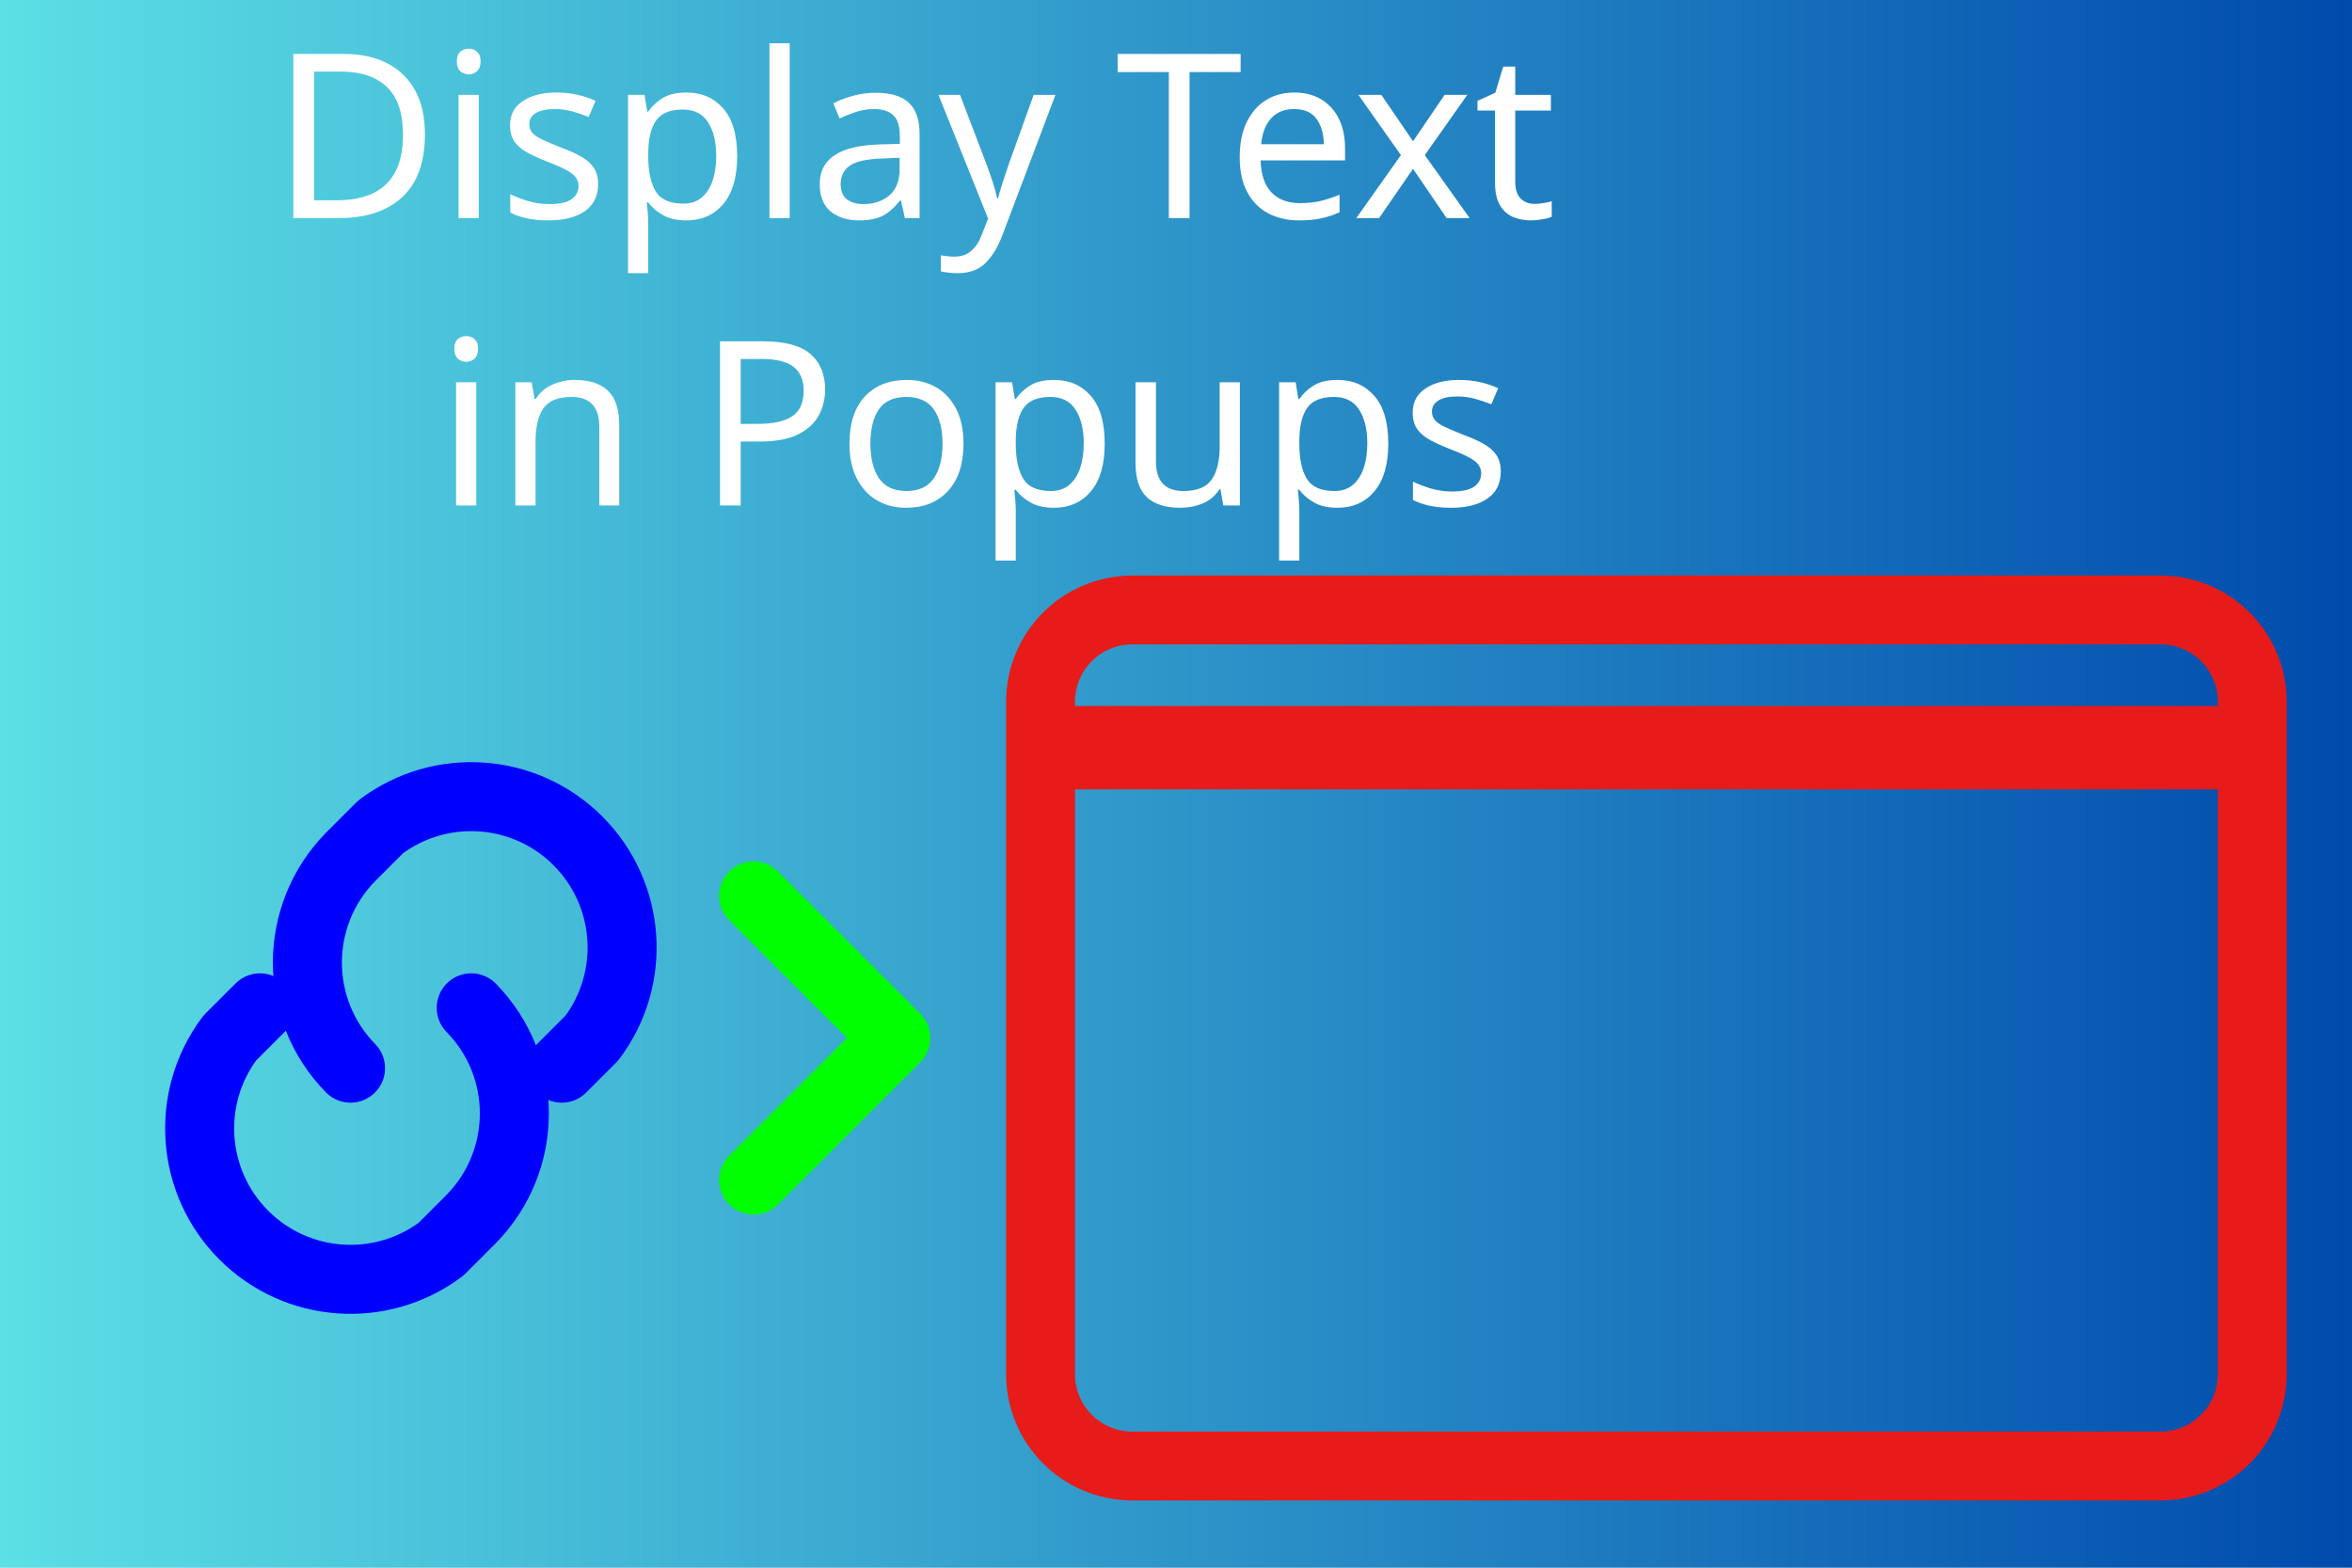
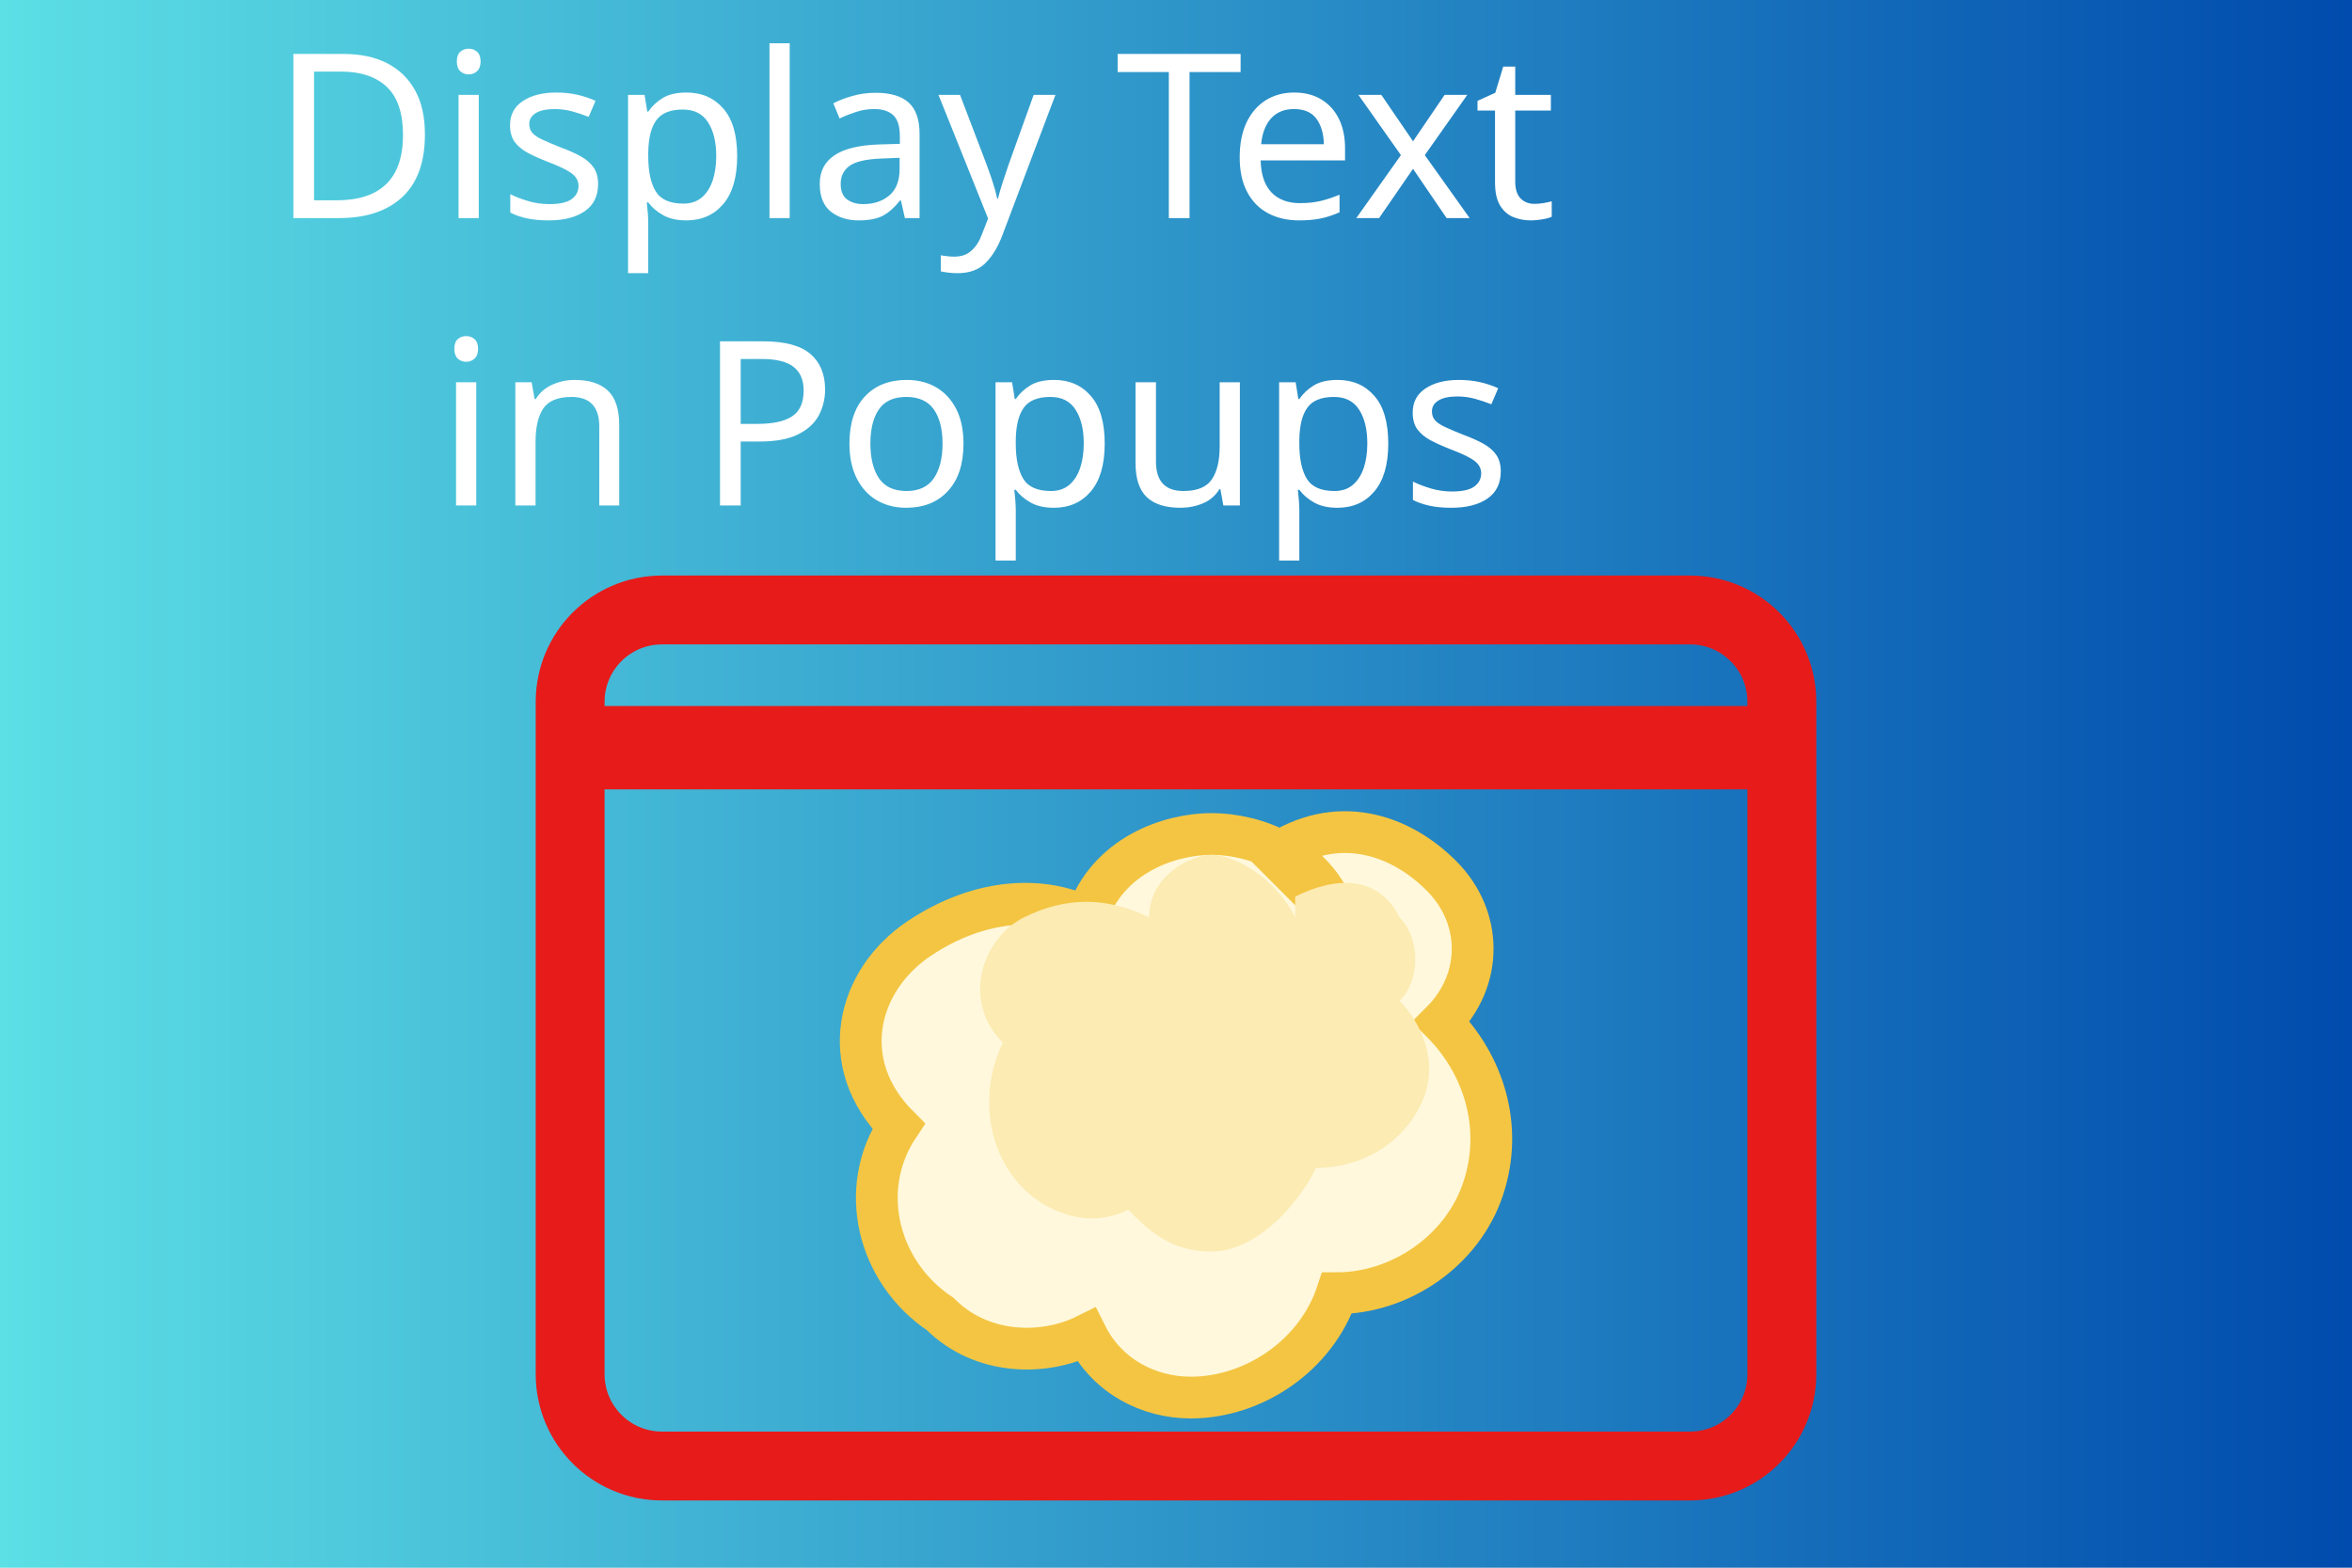
<svg xmlns="http://www.w3.org/2000/svg" xmlns:xlink="http://www.w3.org/1999/xlink" width="300" height="200" viewBox="0 0 300 200" version="1.1" id="svg1" xml:space="preserve">
  <defs id="defs1">
    <linearGradient id="linearGradient1">
      <stop style="stop-color:#5cdfe5;stop-opacity:1;" offset="0" id="stop1" />
      <stop style="stop-color:#004bad;stop-opacity:1;" offset="1" id="stop2" />
    </linearGradient>
    <linearGradient xlink:href="#linearGradient1" id="linearGradient2" x1="0" y1="100" x2="300" y2="100" gradientUnits="userSpaceOnUse" />
  </defs>
  <g id="layer1" style="display:inline">
    <rect style="fill:url(#linearGradient2);stroke-width:10.371" id="rect1" width="300" height="200" x="0" y="0" />
  </g>
  <g id="layer2">
    <text xml:space="preserve" style="font-size:29.333px;line-height:1.25;font-family:sans-serif;text-align:center;text-anchor:middle;fill:#ffffff;fill-opacity:1" x="143.271" y="27.82" id="text2">
      <tspan id="tspan2" x="143.271" y="27.82" style="font-size:29.333px;fill:#ffffff;fill-opacity:1">Display Text</tspan>
      <tspan x="143.271" y="64.486" id="tspan3" style="font-size:29.333px;fill:#ffffff;fill-opacity:1">in Popups</tspan>
    </text>
-     <path d="m 44.709,136.273 c -7.335,-7.483 -7.335,-19.459 0,-26.942 l 3.849,-3.848 c 7.661,-5.746 18.382,-4.985 25.154,1.787 6.772,6.772 7.534,17.493 1.788,25.154 l -3.849,3.849" id="path1" style="fill:none;stroke:#0000fe;stroke-width:8.803;stroke-linecap:round;stroke-linejoin:round;stroke-dasharray:none;stroke-opacity:1" />
-     <path d="m 60.104,128.575 c 7.335,7.483 7.335,19.459 0,26.942 l -3.849,3.848 c -7.661,5.746 -18.382,4.984 -25.154,-1.787 -6.772,-6.772 -7.534,-17.493 -1.788,-25.154 l 3.849,-3.849" id="path2" style="fill:none;stroke:#0000fe;stroke-width:8.803;stroke-linecap:round;stroke-linejoin:round;stroke-dasharray:none;stroke-opacity:1" />
-     <g stroke-width="2" stroke-linecap="round" stroke-linejoin="round" style="fill:none;stroke:#00ff00;stroke-dasharray:none;stroke-opacity:1;stroke-width:8.803" id="g3">
-       <path d="M 96.125 114.298 L 114.25 132.423 L 96.125 150.548" stroke="#000000" stroke-width="2" stroke-linecap="round" stroke-linejoin="round" id="path3" style="stroke:#00ff00;stroke-opacity:1;stroke-width:8.803;stroke-dasharray:none" />
+     <g id="g1" transform="translate(-60)">
+       <rect x="132.723" y="77.819" width="154.555" height="109.21" rx="11.712" ry="11.712" stroke="#008000" stroke-width="8.784" fill="none" id="rect2" style="stroke:#e71b1a;stroke-opacity:1" />
+       <line x1="132.723" y1="95.387" x2="287.277" y2="95.387" stroke="#008000" stroke-width="10.637" id="line2" style="fill:none;fill-opacity:1;stroke:#e71b1a;stroke-opacity:1" />
    </g>
-     <rect x="132.723" y="77.819" width="154.555" height="109.21" rx="11.712" ry="11.712" stroke="#008000" stroke-width="8.784" fill="none" id="rect2" style="stroke:#e71b1a;stroke-opacity:1" />
-     <line x1="132.723" y1="95.387" x2="287.277" y2="95.387" stroke="#008000" stroke-width="10.637" id="line2" style="fill:none;fill-opacity:1;stroke:#e71b1a;stroke-opacity:1" />
+     <path d="m 162.542,109.058 c 7.989,-5.326 15.978,-2.663 21.304,2.663 5.326,5.326 5.326,13.315 0,18.641 5.326,5.326 7.989,13.315 5.326,21.304 -2.663,7.989 -10.652,13.315 -18.641,13.315 -2.663,7.989 -10.652,13.315 -18.641,13.315 -5.326,0 -10.652,-2.663 -13.315,-7.989 -5.326,2.663 -13.315,2.663 -18.641,-2.663 -7.989,-5.326 -10.652,-15.978 -5.326,-23.967 -7.989,-7.989 -5.326,-18.641 2.663,-23.967 7.989,-5.326 15.978,-5.326 21.304,-2.663 2.663,-7.989 10.652,-10.652 15.978,-10.652 5.326,0 13.315,2.663 15.978,10.652 z" fill="#fff8dc" stroke="#f4c542" stroke-width="5.326" id="path1-8" />
+     <path d="m 165.205,114.384 c 5.326,-2.663 10.652,-2.663 13.315,2.663 2.663,2.663 2.663,7.989 0,10.652 2.663,2.663 5.326,7.989 2.663,13.315 -2.663,5.326 -7.989,7.989 -13.315,7.989 -2.663,5.326 -7.989,10.652 -13.315,10.652 -5.326,0 -7.989,-2.663 -10.652,-5.326 -5.326,2.663 -10.652,0 -13.315,-2.663 -5.326,-5.326 -5.326,-13.315 -2.663,-18.641 -5.326,-5.326 -2.663,-13.315 2.663,-15.978 5.326,-2.663 10.652,-2.663 15.978,0 0,-5.326 5.326,-7.989 7.989,-7.989 2.663,0 7.989,2.663 10.652,7.989 z" fill="#fcebb2" id="path2-8" style="stroke-width:2.663" />
  </g>
</svg>
